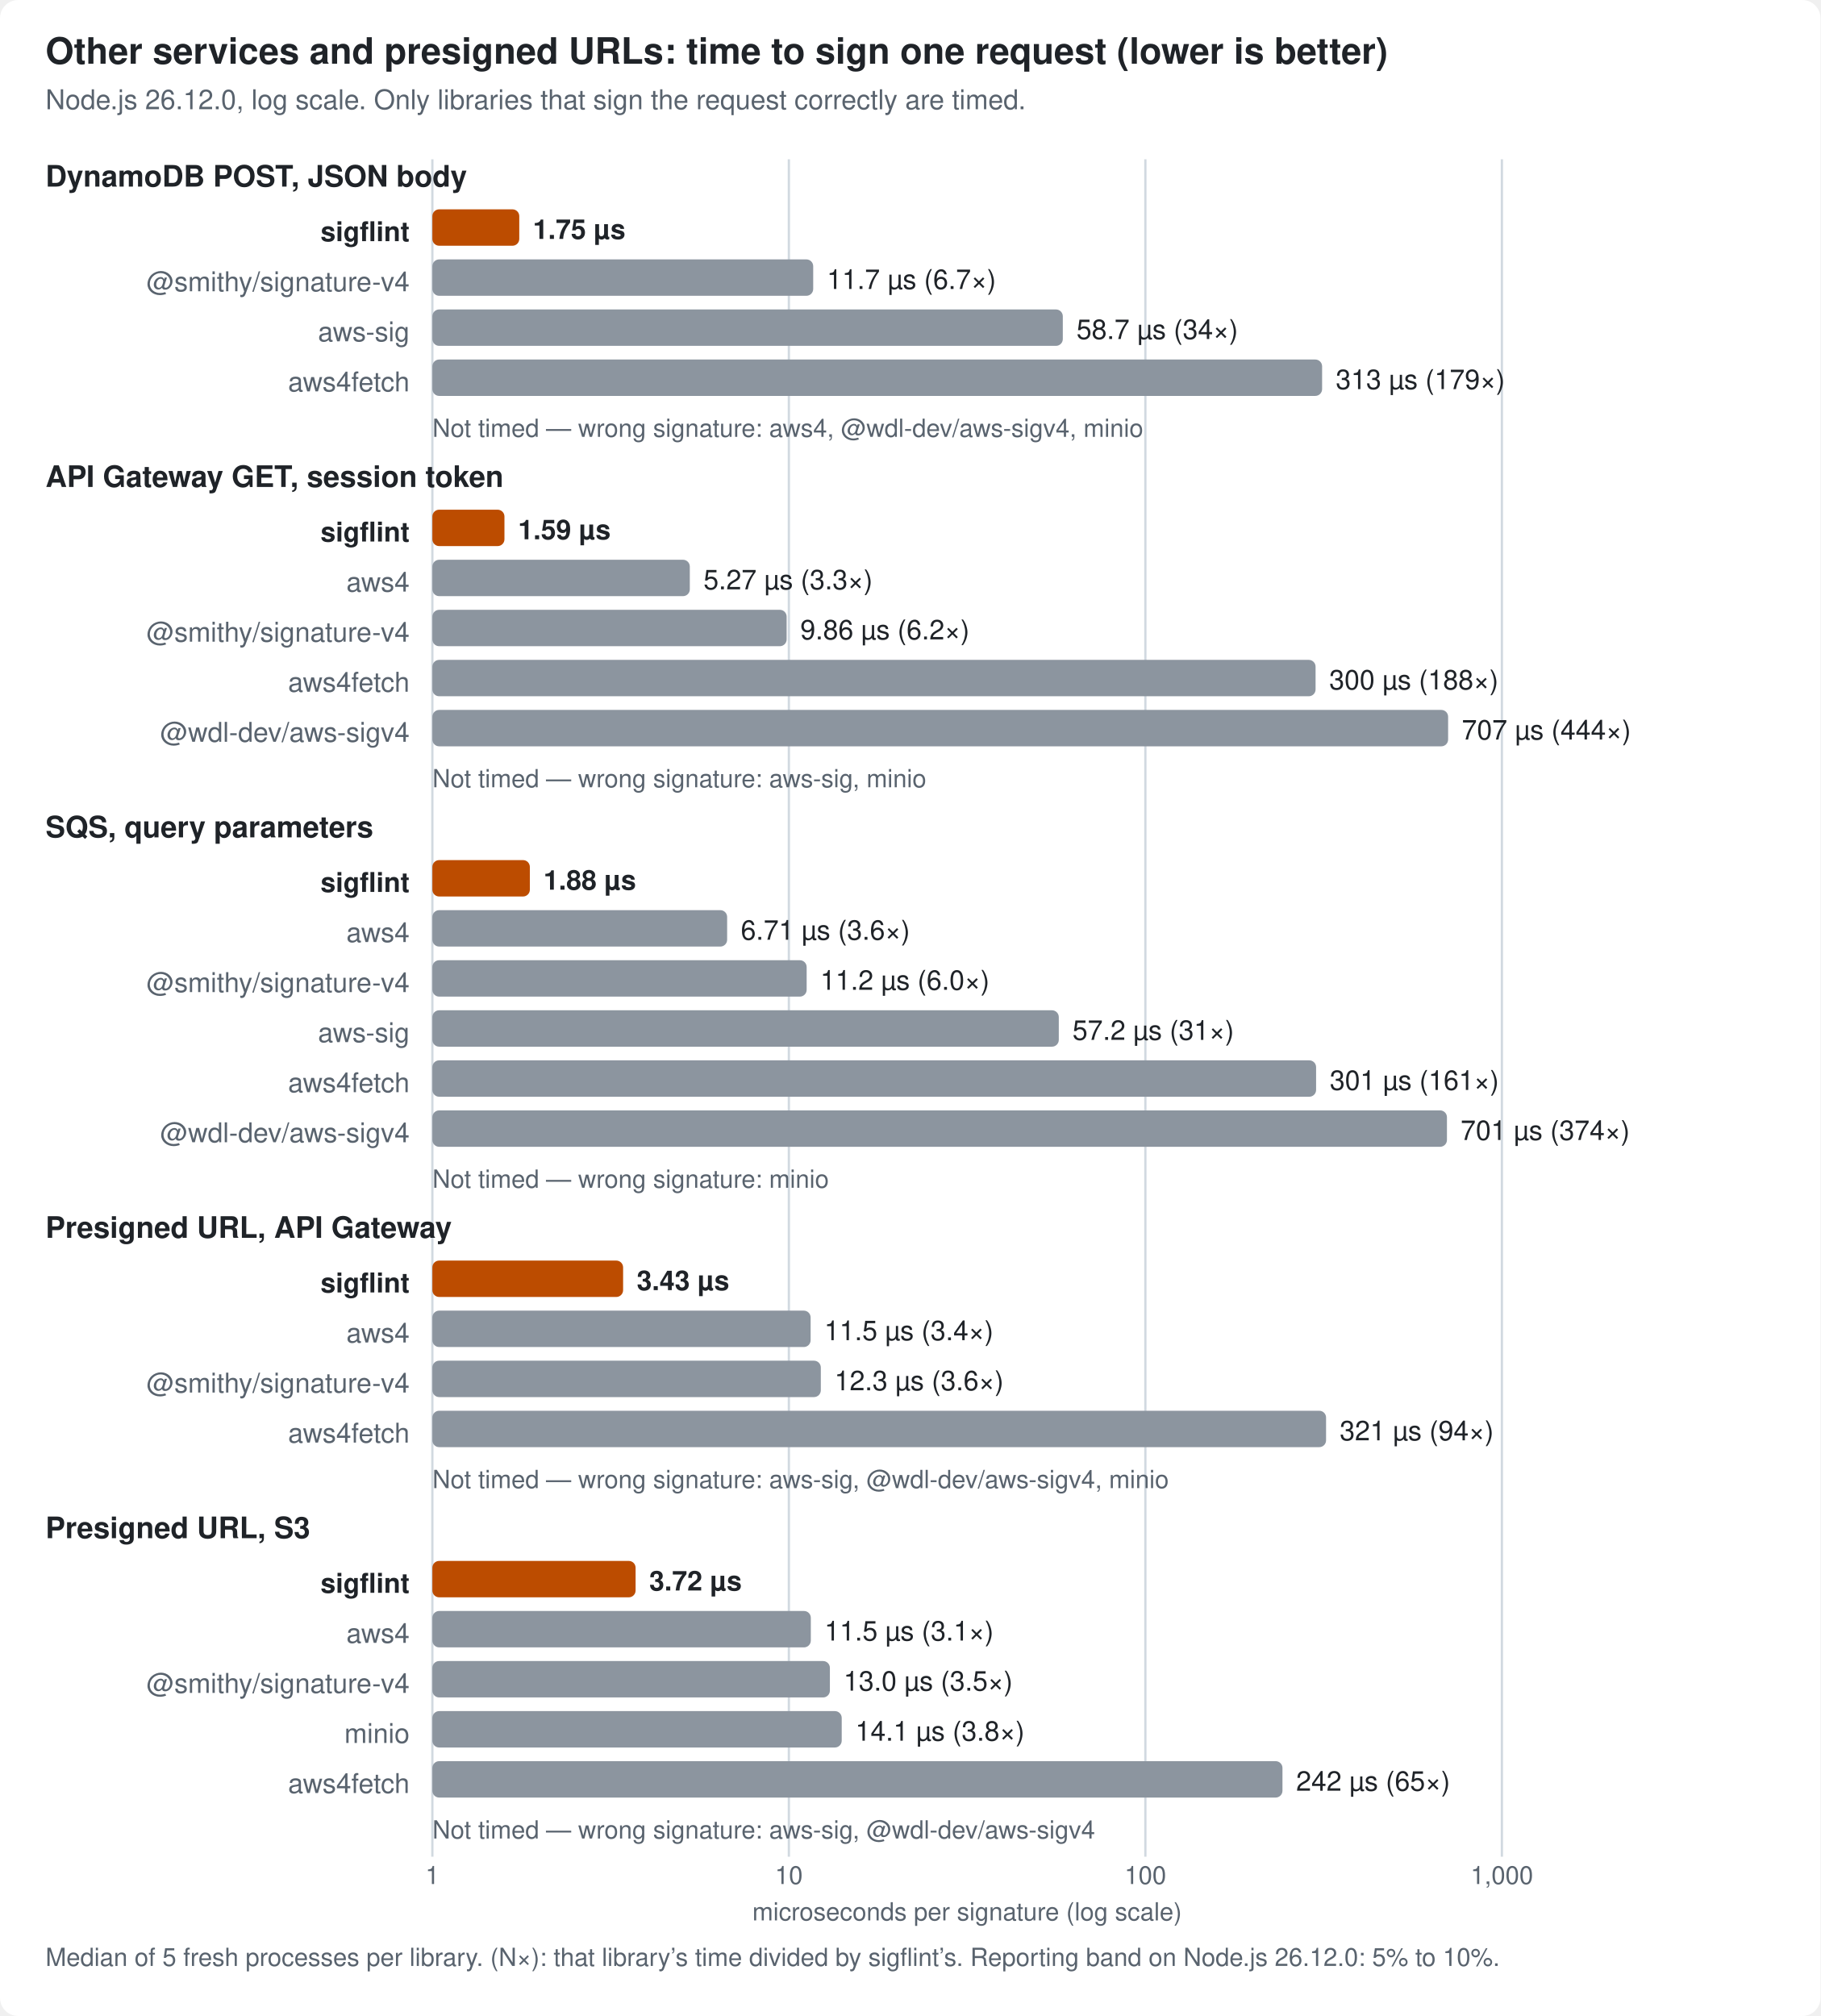
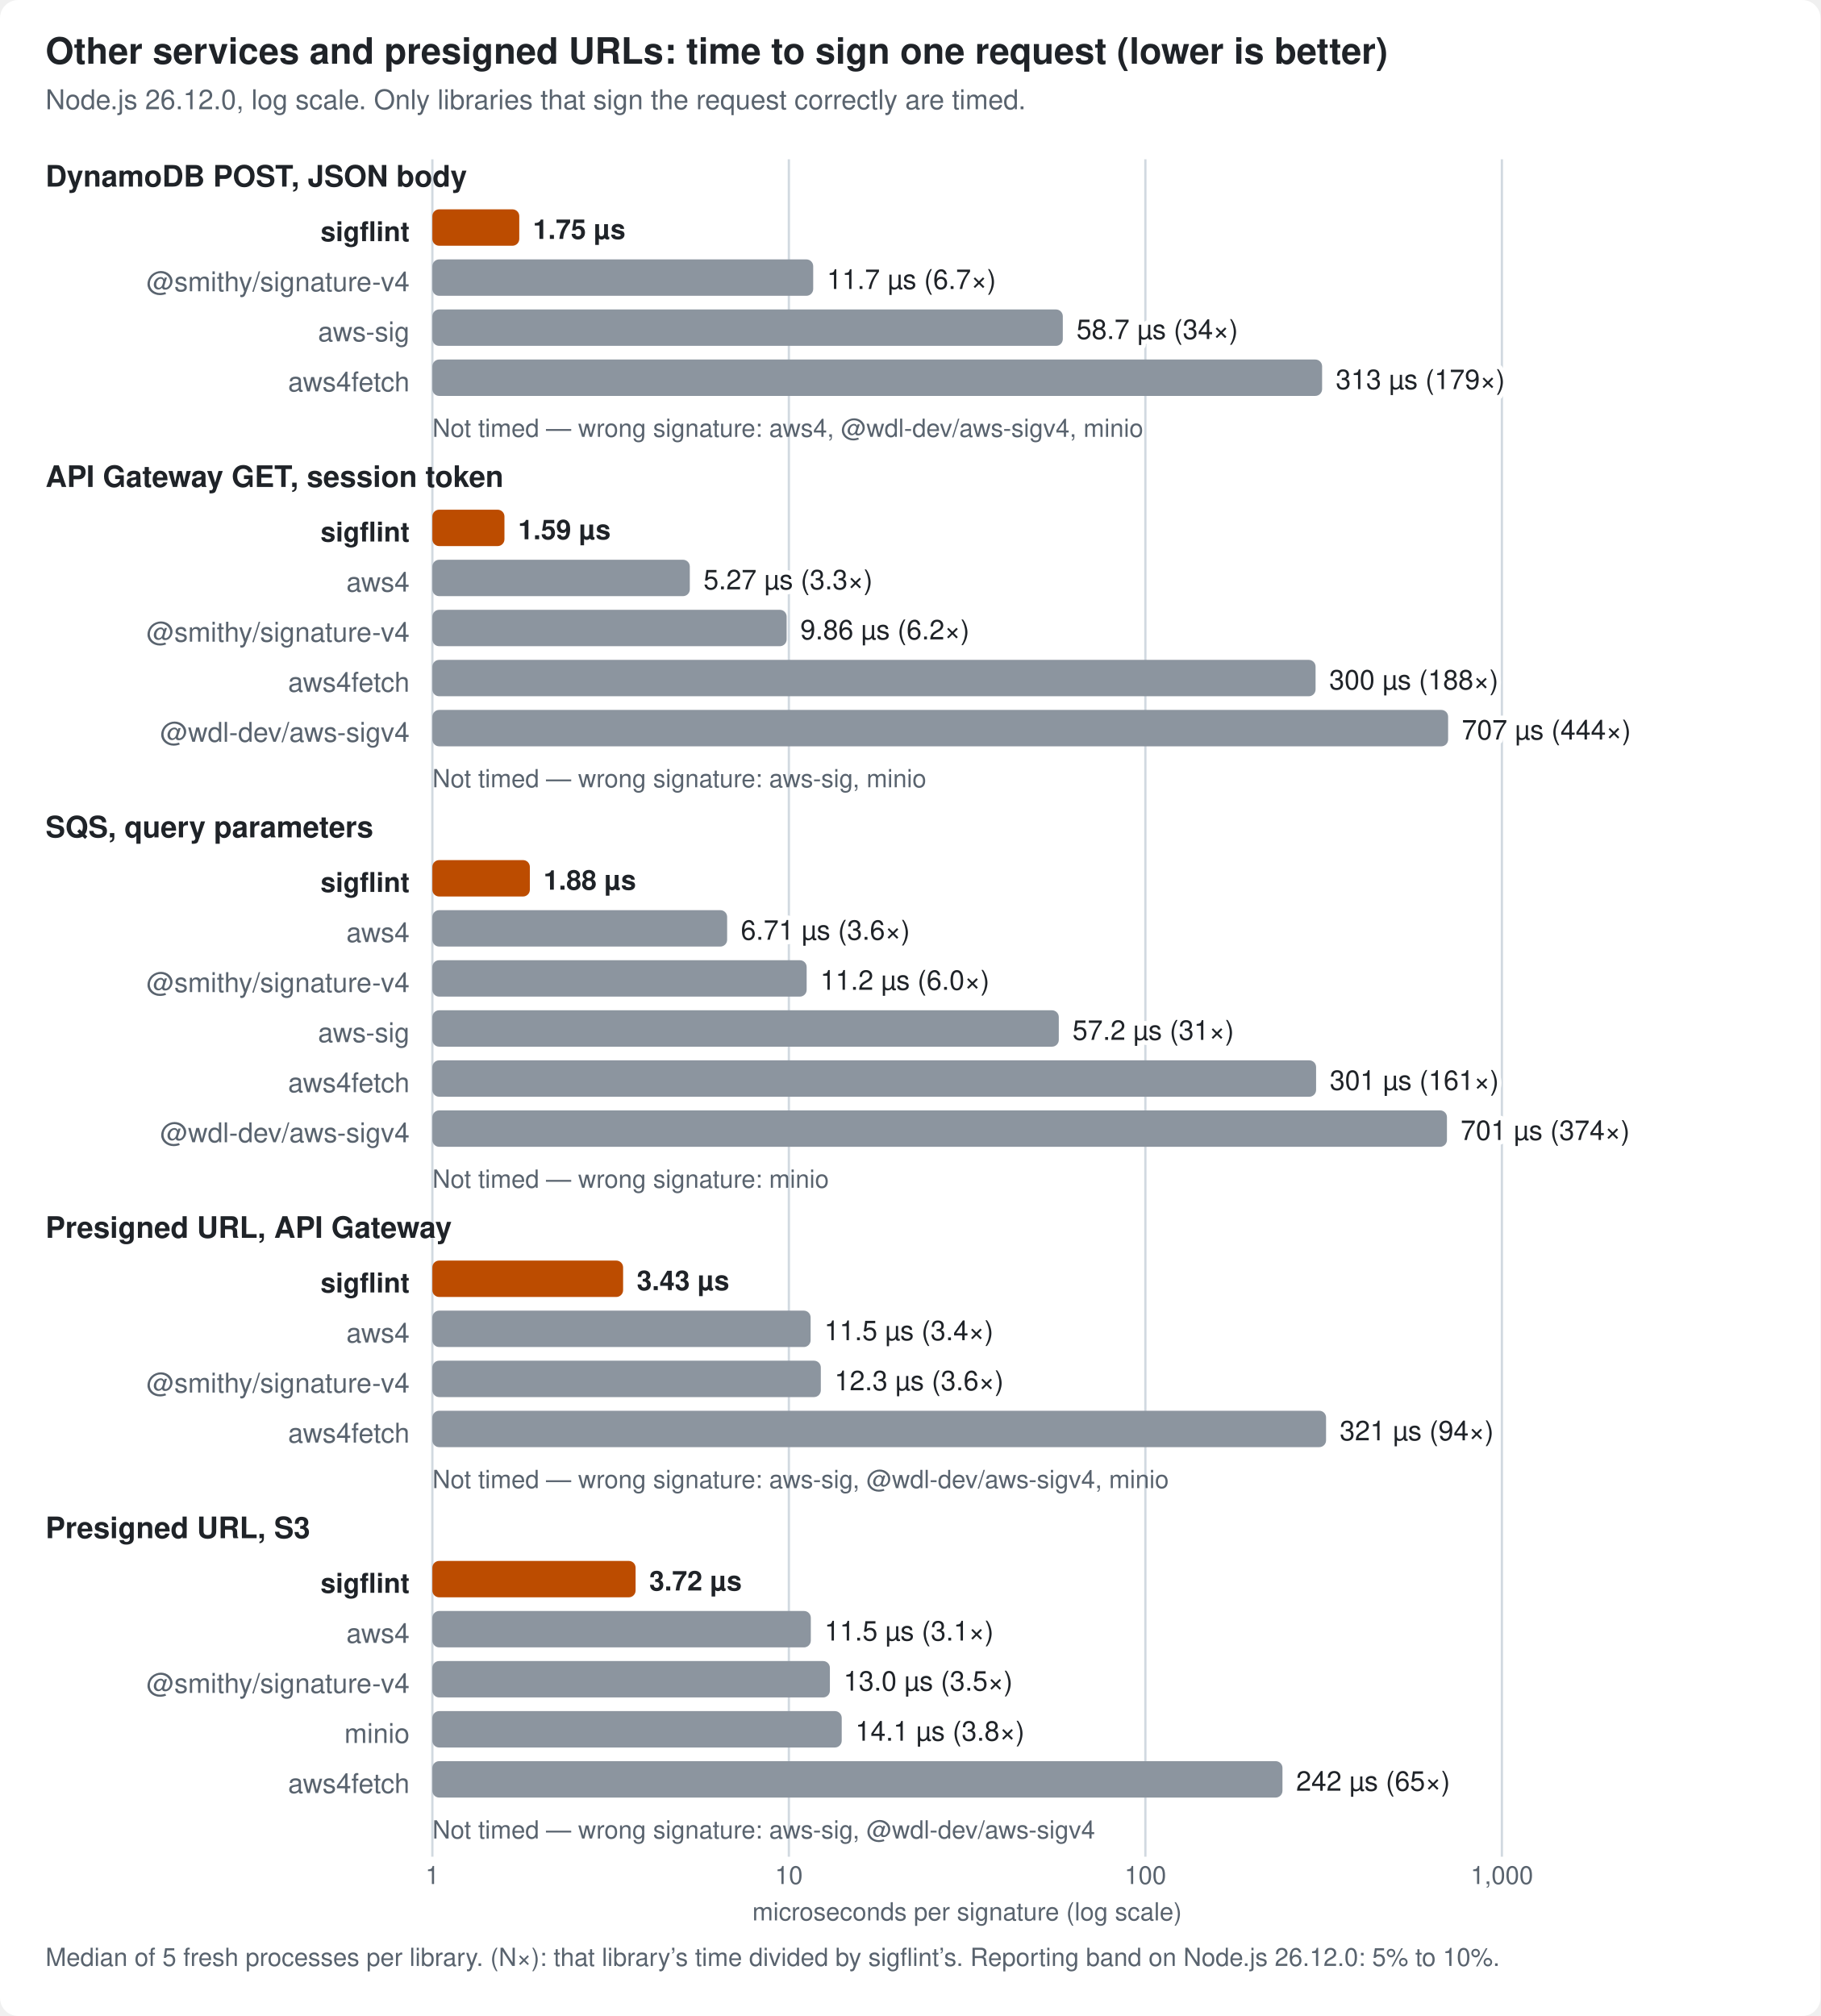
<svg xmlns="http://www.w3.org/2000/svg" width="800" height="886" viewBox="0 0 800 886" role="img" aria-labelledby="t d" font-family="-apple-system,BlinkMacSystemFont,'Segoe UI',Helvetica,Arial,sans-serif">
  <rect width="800" height="886" rx="8" fill="#ffffff" />
  <text x="20" y="28" font-size="16" fill="#1f2328" text-anchor="start" font-weight="600">Other services and presigned URLs: time to sign one request (lower is better)</text>
  <text x="20" y="48" font-size="12" fill="#59636e" text-anchor="start" font-weight="400">Node.js 26.12.0, log scale. Only libraries that sign the request correctly are timed.</text>
  <line x1="190" y1="70" x2="190" y2="816" stroke="#d1d9e0" />
  <text x="190" y="828" font-size="11" fill="#59636e" text-anchor="middle" font-weight="400">1</text>
  <line x1="346.667" y1="70" x2="346.667" y2="816" stroke="#d1d9e0" />
  <text x="346.667" y="828" font-size="11" fill="#59636e" text-anchor="middle" font-weight="400">10</text>
  <line x1="503.333" y1="70" x2="503.333" y2="816" stroke="#d1d9e0" />
  <text x="503.333" y="828" font-size="11" fill="#59636e" text-anchor="middle" font-weight="400">100</text>
  <line x1="660" y1="70" x2="660" y2="816" stroke="#d1d9e0" />
  <text x="660" y="828" font-size="11" fill="#59636e" text-anchor="middle" font-weight="400">1,000</text>
  <text x="20" y="82" font-size="13" fill="#1f2328" text-anchor="start" font-weight="600">DynamoDB POST, JSON body</text>
  <text x="180" y="106" font-size="12" fill="#1f2328" text-anchor="end" font-weight="700">sigflint</text>
  <rect x="190" y="92" width="38.193" height="16" rx="3" fill="#bc4c00" />
-   <text x="234.193" y="105" font-size="12" fill="#1f2328" text-anchor="start" font-weight="700">1.75 µs</text>
+   <text x="234.193" y="105" font-size="12" fill="#1f2328" text-anchor="start" font-weight="700" stroke="#ffffff" stroke-width="4" stroke-linejoin="round" paint-order="stroke">1.75 µs</text>
  <text x="180" y="128" font-size="12" fill="#59636e" text-anchor="end" font-weight="400">@smithy/signature-v4</text>
  <rect x="190" y="114" width="167.361" height="16" rx="3" fill="#8c959f" />
-   <text x="363.361" y="127" font-size="12" fill="#1f2328" text-anchor="start" font-weight="400">11.7 µs  (6.7×)</text>
+   <text x="363.361" y="127" font-size="12" fill="#1f2328" text-anchor="start" font-weight="400" stroke="#ffffff" stroke-width="4" stroke-linejoin="round" paint-order="stroke">11.7 µs  (6.7×)</text>
  <text x="180" y="150" font-size="12" fill="#59636e" text-anchor="end" font-weight="400">aws-sig</text>
  <rect x="190" y="136" width="277.05" height="16" rx="3" fill="#8c959f" />
-   <text x="473.05" y="149" font-size="12" fill="#1f2328" text-anchor="start" font-weight="400">58.7 µs  (34×)</text>
+   <text x="473.05" y="149" font-size="12" fill="#1f2328" text-anchor="start" font-weight="400" stroke="#ffffff" stroke-width="4" stroke-linejoin="round" paint-order="stroke">58.7 µs  (34×)</text>
  <text x="180" y="172" font-size="12" fill="#59636e" text-anchor="end" font-weight="400">aws4fetch</text>
  <rect x="190" y="158" width="390.998" height="16" rx="3" fill="#8c959f" />
-   <text x="586.998" y="171" font-size="12" fill="#1f2328" text-anchor="start" font-weight="400">313 µs  (179×)</text>
+   <text x="586.998" y="171" font-size="12" fill="#1f2328" text-anchor="start" font-weight="400" stroke="#ffffff" stroke-width="4" stroke-linejoin="round" paint-order="stroke">313 µs  (179×)</text>
  <text x="190" y="192" font-size="11" fill="#59636e" text-anchor="start" font-weight="400">Not timed — wrong signature: aws4, @wdl-dev/aws-sigv4, minio</text>
  <text x="20" y="214" font-size="13" fill="#1f2328" text-anchor="start" font-weight="600">API Gateway GET, session token</text>
  <text x="180" y="238" font-size="12" fill="#1f2328" text-anchor="end" font-weight="700">sigflint</text>
  <rect x="190" y="224" width="31.68" height="16" rx="3" fill="#bc4c00" />
-   <text x="227.68" y="237" font-size="12" fill="#1f2328" text-anchor="start" font-weight="700">1.59 µs</text>
+   <text x="227.68" y="237" font-size="12" fill="#1f2328" text-anchor="start" font-weight="700" stroke="#ffffff" stroke-width="4" stroke-linejoin="round" paint-order="stroke">1.59 µs</text>
  <text x="180" y="260" font-size="12" fill="#59636e" text-anchor="end" font-weight="400">aws4</text>
  <rect x="190" y="246" width="113.135" height="16" rx="3" fill="#8c959f" />
-   <text x="309.135" y="259" font-size="12" fill="#1f2328" text-anchor="start" font-weight="400">5.27 µs  (3.3×)</text>
+   <text x="309.135" y="259" font-size="12" fill="#1f2328" text-anchor="start" font-weight="400" stroke="#ffffff" stroke-width="4" stroke-linejoin="round" paint-order="stroke">5.27 µs  (3.3×)</text>
  <text x="180" y="282" font-size="12" fill="#59636e" text-anchor="end" font-weight="400">@smithy/signature-v4</text>
  <rect x="190" y="268" width="155.687" height="16" rx="3" fill="#8c959f" />
-   <text x="351.687" y="281" font-size="12" fill="#1f2328" text-anchor="start" font-weight="400">9.86 µs  (6.2×)</text>
+   <text x="351.687" y="281" font-size="12" fill="#1f2328" text-anchor="start" font-weight="400" stroke="#ffffff" stroke-width="4" stroke-linejoin="round" paint-order="stroke">9.86 µs  (6.2×)</text>
  <text x="180" y="304" font-size="12" fill="#59636e" text-anchor="end" font-weight="400">aws4fetch</text>
  <rect x="190" y="290" width="388.127" height="16" rx="3" fill="#8c959f" />
-   <text x="584.127" y="303" font-size="12" fill="#1f2328" text-anchor="start" font-weight="400">300 µs  (188×)</text>
+   <text x="584.127" y="303" font-size="12" fill="#1f2328" text-anchor="start" font-weight="400" stroke="#ffffff" stroke-width="4" stroke-linejoin="round" paint-order="stroke">300 µs  (188×)</text>
  <text x="180" y="326" font-size="12" fill="#59636e" text-anchor="end" font-weight="400">@wdl-dev/aws-sigv4</text>
  <rect x="190" y="312" width="446.372" height="16" rx="3" fill="#8c959f" />
-   <text x="642.372" y="325" font-size="12" fill="#1f2328" text-anchor="start" font-weight="400">707 µs  (444×)</text>
+   <text x="642.372" y="325" font-size="12" fill="#1f2328" text-anchor="start" font-weight="400" stroke="#ffffff" stroke-width="4" stroke-linejoin="round" paint-order="stroke">707 µs  (444×)</text>
  <text x="190" y="346" font-size="11" fill="#59636e" text-anchor="start" font-weight="400">Not timed — wrong signature: aws-sig, minio</text>
  <text x="20" y="368" font-size="13" fill="#1f2328" text-anchor="start" font-weight="600">SQS, query parameters</text>
  <text x="180" y="392" font-size="12" fill="#1f2328" text-anchor="end" font-weight="700">sigflint</text>
  <rect x="190" y="378" width="42.843" height="16" rx="3" fill="#bc4c00" />
-   <text x="238.843" y="391" font-size="12" fill="#1f2328" text-anchor="start" font-weight="700">1.88 µs</text>
+   <text x="238.843" y="391" font-size="12" fill="#1f2328" text-anchor="start" font-weight="700" stroke="#ffffff" stroke-width="4" stroke-linejoin="round" paint-order="stroke">1.88 µs</text>
  <text x="180" y="414" font-size="12" fill="#59636e" text-anchor="end" font-weight="400">aws4</text>
  <rect x="190" y="400" width="129.54" height="16" rx="3" fill="#8c959f" />
-   <text x="325.54" y="413" font-size="12" fill="#1f2328" text-anchor="start" font-weight="400">6.71 µs  (3.6×)</text>
+   <text x="325.54" y="413" font-size="12" fill="#1f2328" text-anchor="start" font-weight="400" stroke="#ffffff" stroke-width="4" stroke-linejoin="round" paint-order="stroke">6.71 µs  (3.6×)</text>
  <text x="180" y="436" font-size="12" fill="#59636e" text-anchor="end" font-weight="400">@smithy/signature-v4</text>
  <rect x="190" y="422" width="164.481" height="16" rx="3" fill="#8c959f" />
-   <text x="360.481" y="435" font-size="12" fill="#1f2328" text-anchor="start" font-weight="400">11.2 µs  (6.0×)</text>
+   <text x="360.481" y="435" font-size="12" fill="#1f2328" text-anchor="start" font-weight="400" stroke="#ffffff" stroke-width="4" stroke-linejoin="round" paint-order="stroke">11.2 µs  (6.0×)</text>
  <text x="180" y="458" font-size="12" fill="#59636e" text-anchor="end" font-weight="400">aws-sig</text>
  <rect x="190" y="444" width="275.286" height="16" rx="3" fill="#8c959f" />
-   <text x="471.286" y="457" font-size="12" fill="#1f2328" text-anchor="start" font-weight="400">57.2 µs  (31×)</text>
+   <text x="471.286" y="457" font-size="12" fill="#1f2328" text-anchor="start" font-weight="400" stroke="#ffffff" stroke-width="4" stroke-linejoin="round" paint-order="stroke">57.2 µs  (31×)</text>
  <text x="180" y="480" font-size="12" fill="#59636e" text-anchor="end" font-weight="400">aws4fetch</text>
  <rect x="190" y="466" width="388.356" height="16" rx="3" fill="#8c959f" />
-   <text x="584.356" y="479" font-size="12" fill="#1f2328" text-anchor="start" font-weight="400">301 µs  (161×)</text>
+   <text x="584.356" y="479" font-size="12" fill="#1f2328" text-anchor="start" font-weight="400" stroke="#ffffff" stroke-width="4" stroke-linejoin="round" paint-order="stroke">301 µs  (161×)</text>
  <text x="180" y="502" font-size="12" fill="#59636e" text-anchor="end" font-weight="400">@wdl-dev/aws-sigv4</text>
  <rect x="190" y="488" width="445.858" height="16" rx="3" fill="#8c959f" />
-   <text x="641.858" y="501" font-size="12" fill="#1f2328" text-anchor="start" font-weight="400">701 µs  (374×)</text>
+   <text x="641.858" y="501" font-size="12" fill="#1f2328" text-anchor="start" font-weight="400" stroke="#ffffff" stroke-width="4" stroke-linejoin="round" paint-order="stroke">701 µs  (374×)</text>
  <text x="190" y="522" font-size="11" fill="#59636e" text-anchor="start" font-weight="400">Not timed — wrong signature: minio</text>
  <text x="20" y="544" font-size="13" fill="#1f2328" text-anchor="start" font-weight="600">Presigned URL, API Gateway</text>
  <text x="180" y="568" font-size="12" fill="#1f2328" text-anchor="end" font-weight="700">sigflint</text>
  <rect x="190" y="554" width="83.823" height="16" rx="3" fill="#bc4c00" />
-   <text x="279.823" y="567" font-size="12" fill="#1f2328" text-anchor="start" font-weight="700">3.43 µs</text>
+   <text x="279.823" y="567" font-size="12" fill="#1f2328" text-anchor="start" font-weight="700" stroke="#ffffff" stroke-width="4" stroke-linejoin="round" paint-order="stroke">3.43 µs</text>
  <text x="180" y="590" font-size="12" fill="#59636e" text-anchor="end" font-weight="400">aws4</text>
  <rect x="190" y="576" width="166.223" height="16" rx="3" fill="#8c959f" />
-   <text x="362.223" y="589" font-size="12" fill="#1f2328" text-anchor="start" font-weight="400">11.5 µs  (3.4×)</text>
+   <text x="362.223" y="589" font-size="12" fill="#1f2328" text-anchor="start" font-weight="400" stroke="#ffffff" stroke-width="4" stroke-linejoin="round" paint-order="stroke">11.5 µs  (3.4×)</text>
  <text x="180" y="612" font-size="12" fill="#59636e" text-anchor="end" font-weight="400">@smithy/signature-v4</text>
  <rect x="190" y="598" width="170.708" height="16" rx="3" fill="#8c959f" />
-   <text x="366.708" y="611" font-size="12" fill="#1f2328" text-anchor="start" font-weight="400">12.3 µs  (3.6×)</text>
+   <text x="366.708" y="611" font-size="12" fill="#1f2328" text-anchor="start" font-weight="400" stroke="#ffffff" stroke-width="4" stroke-linejoin="round" paint-order="stroke">12.3 µs  (3.6×)</text>
  <text x="180" y="634" font-size="12" fill="#59636e" text-anchor="end" font-weight="400">aws4fetch</text>
  <rect x="190" y="620" width="392.738" height="16" rx="3" fill="#8c959f" />
-   <text x="588.738" y="633" font-size="12" fill="#1f2328" text-anchor="start" font-weight="400">321 µs  (94×)</text>
+   <text x="588.738" y="633" font-size="12" fill="#1f2328" text-anchor="start" font-weight="400" stroke="#ffffff" stroke-width="4" stroke-linejoin="round" paint-order="stroke">321 µs  (94×)</text>
  <text x="190" y="654" font-size="11" fill="#59636e" text-anchor="start" font-weight="400">Not timed — wrong signature: aws-sig, @wdl-dev/aws-sigv4, minio</text>
  <text x="20" y="676" font-size="13" fill="#1f2328" text-anchor="start" font-weight="600">Presigned URL, S3</text>
  <text x="180" y="700" font-size="12" fill="#1f2328" text-anchor="end" font-weight="700">sigflint</text>
  <rect x="190" y="686" width="89.312" height="16" rx="3" fill="#bc4c00" />
-   <text x="285.312" y="699" font-size="12" fill="#1f2328" text-anchor="start" font-weight="700">3.72 µs</text>
+   <text x="285.312" y="699" font-size="12" fill="#1f2328" text-anchor="start" font-weight="700" stroke="#ffffff" stroke-width="4" stroke-linejoin="round" paint-order="stroke">3.72 µs</text>
  <text x="180" y="722" font-size="12" fill="#59636e" text-anchor="end" font-weight="400">aws4</text>
  <rect x="190" y="708" width="166.312" height="16" rx="3" fill="#8c959f" />
-   <text x="362.312" y="721" font-size="12" fill="#1f2328" text-anchor="start" font-weight="400">11.5 µs  (3.1×)</text>
+   <text x="362.312" y="721" font-size="12" fill="#1f2328" text-anchor="start" font-weight="400" stroke="#ffffff" stroke-width="4" stroke-linejoin="round" paint-order="stroke">11.5 µs  (3.1×)</text>
  <text x="180" y="744" font-size="12" fill="#59636e" text-anchor="end" font-weight="400">@smithy/signature-v4</text>
  <rect x="190" y="730" width="174.696" height="16" rx="3" fill="#8c959f" />
-   <text x="370.696" y="743" font-size="12" fill="#1f2328" text-anchor="start" font-weight="400">13.0 µs  (3.5×)</text>
+   <text x="370.696" y="743" font-size="12" fill="#1f2328" text-anchor="start" font-weight="400" stroke="#ffffff" stroke-width="4" stroke-linejoin="round" paint-order="stroke">13.0 µs  (3.5×)</text>
  <text x="180" y="766" font-size="12" fill="#59636e" text-anchor="end" font-weight="400">minio</text>
  <rect x="190" y="752" width="179.89" height="16" rx="3" fill="#8c959f" />
-   <text x="375.89" y="765" font-size="12" fill="#1f2328" text-anchor="start" font-weight="400">14.1 µs  (3.8×)</text>
+   <text x="375.89" y="765" font-size="12" fill="#1f2328" text-anchor="start" font-weight="400" stroke="#ffffff" stroke-width="4" stroke-linejoin="round" paint-order="stroke">14.1 µs  (3.8×)</text>
  <text x="180" y="788" font-size="12" fill="#59636e" text-anchor="end" font-weight="400">aws4fetch</text>
  <rect x="190" y="774" width="373.579" height="16" rx="3" fill="#8c959f" />
-   <text x="569.579" y="787" font-size="12" fill="#1f2328" text-anchor="start" font-weight="400">242 µs  (65×)</text>
+   <text x="569.579" y="787" font-size="12" fill="#1f2328" text-anchor="start" font-weight="400" stroke="#ffffff" stroke-width="4" stroke-linejoin="round" paint-order="stroke">242 µs  (65×)</text>
  <text x="190" y="808" font-size="11" fill="#59636e" text-anchor="start" font-weight="400">Not timed — wrong signature: aws-sig, @wdl-dev/aws-sigv4</text>
  <text x="425" y="844" font-size="11" fill="#59636e" text-anchor="middle" font-weight="400">microseconds per signature (log scale)</text>
  <text x="20" y="864" font-size="11" fill="#59636e" text-anchor="start" font-weight="400">Median of 5 fresh processes per library. (N×): that library’s time divided by sigflint’s. Reporting band on Node.js 26.12.0: 5% to 10%.</text>
</svg>
